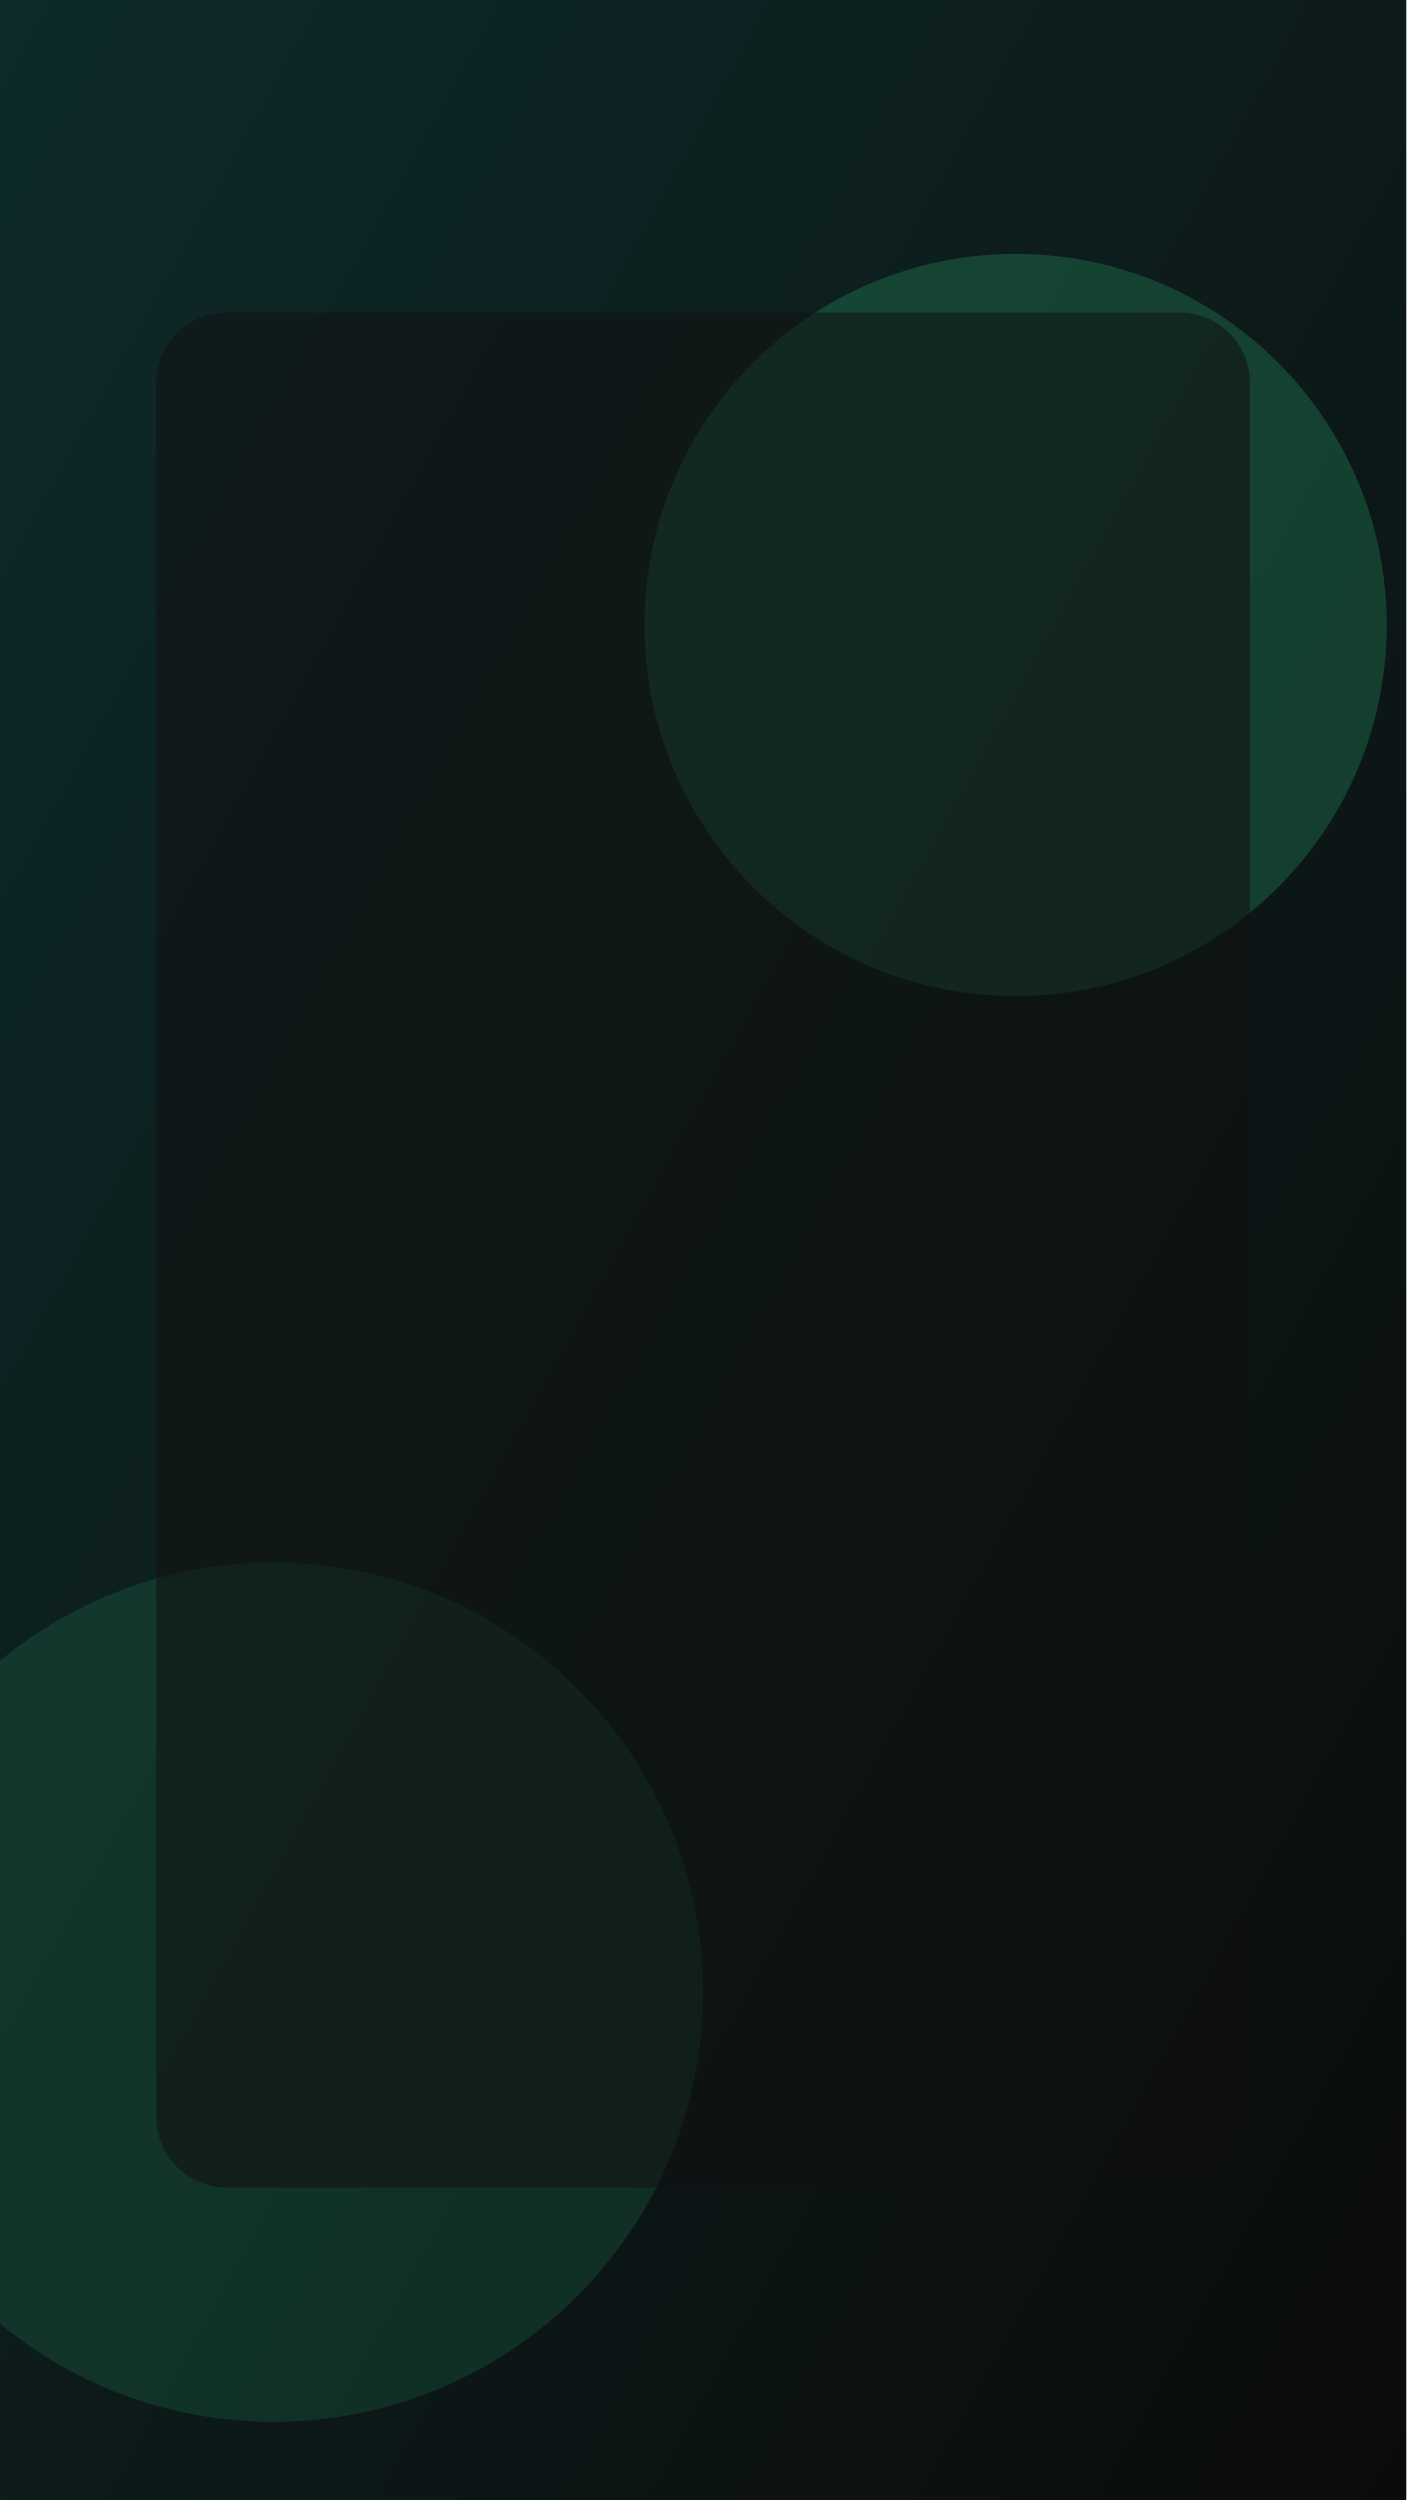
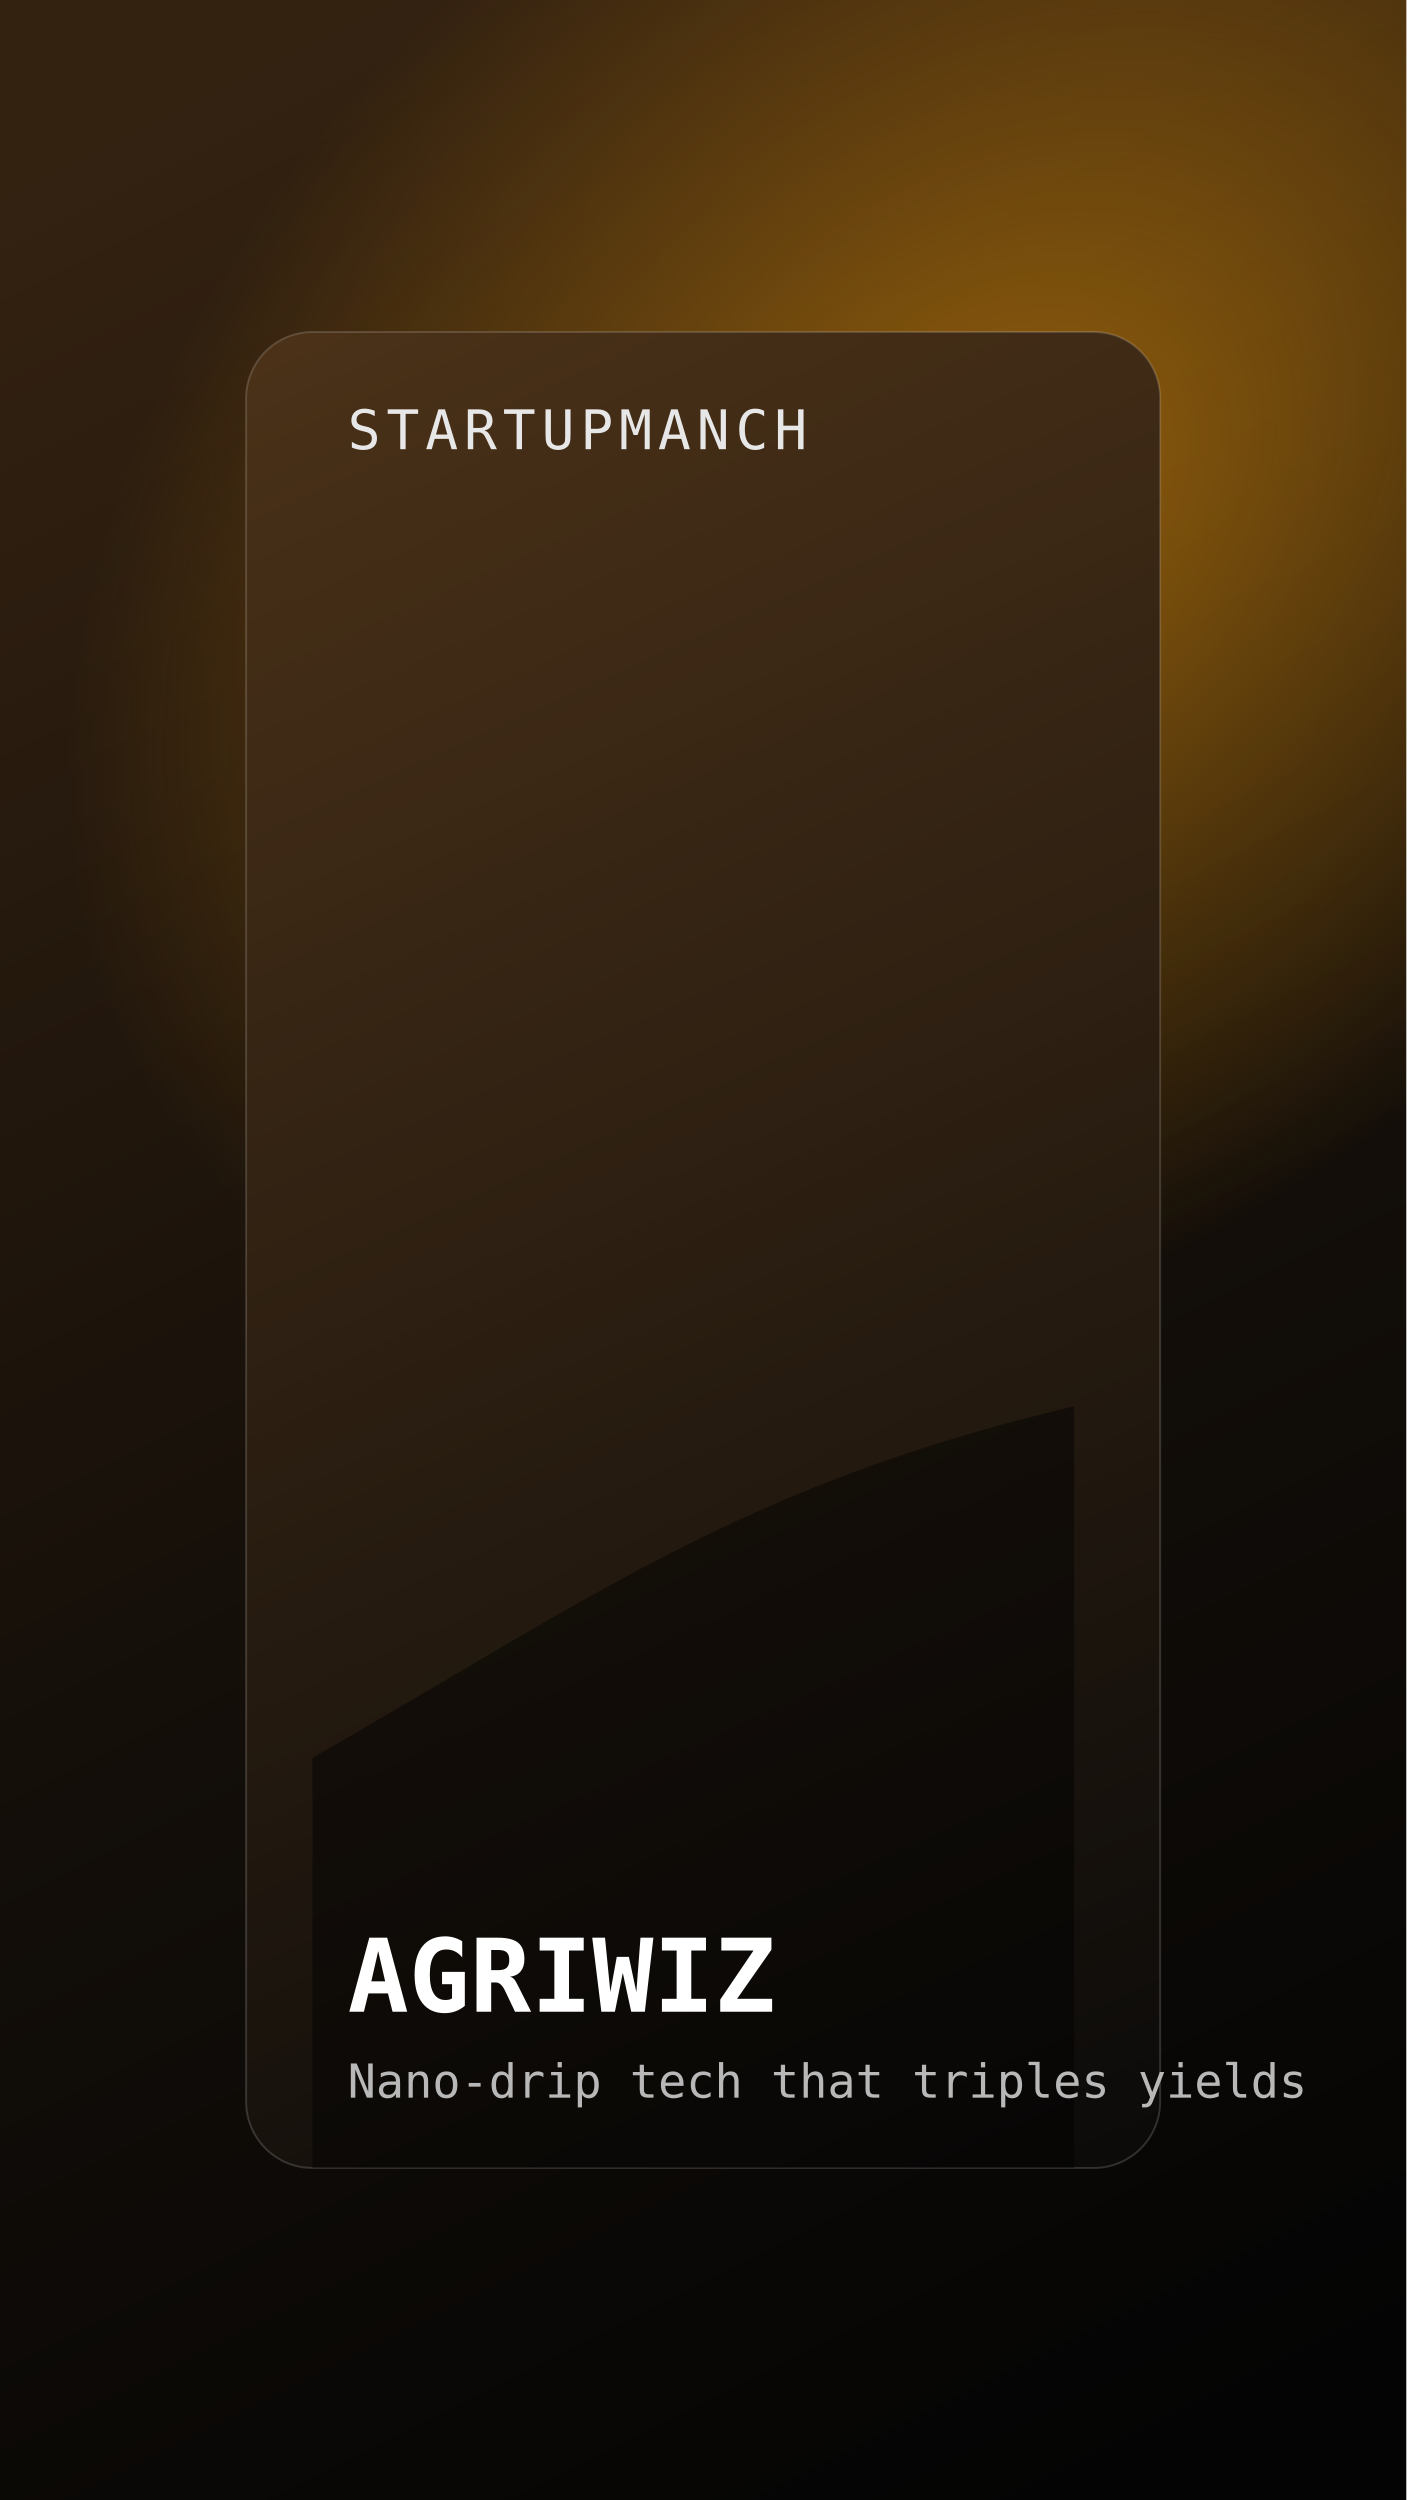
- <svg xmlns="http://www.w3.org/2000/svg" width="720" height="1280" viewBox="0 0 720 1280">
+ <svg xmlns="http://www.w3.org/2000/svg" width="720" height="1280" viewBox="0 0 720 1280" fill="none">
  <defs>
-     <linearGradient id="g3" x1="0" x2="1" y1="0" y2="1">
-       <stop offset="0%" stop-color="#0e2a2a" />
-       <stop offset="100%" stop-color="#0b0b0b" />
+     <linearGradient id="bg" x1="60" y1="60" x2="650" y2="1240" gradientUnits="userSpaceOnUse">
+       <stop stop-color="#342211" />
+       <stop offset="0.58" stop-color="#130E09" />
+       <stop offset="1" stop-color="#040404" />
+     </linearGradient>
+     <radialGradient id="light" cx="0" cy="0" r="1" gradientUnits="userSpaceOnUse" gradientTransform="translate(500 260) rotate(140) scale(520 380)">
+       <stop stop-color="#F59E0B" stop-opacity="0.54" />
+       <stop offset="1" stop-color="#F59E0B" stop-opacity="0" />
+     </radialGradient>
+     <linearGradient id="panel" x1="140" y1="180" x2="560" y2="1110" gradientUnits="userSpaceOnUse">
+       <stop stop-color="#4A3118" />
+       <stop offset="1" stop-color="#0C0B0A" />
    </linearGradient>
  </defs>
-   <rect width="720" height="1280" fill="url(#g3)" />
-   <circle cx="520" cy="320" r="190" fill="#2bb673" opacity="0.25" />
-   <circle cx="140" cy="1020" r="220" fill="#2bb673" opacity="0.16" />
-   <rect x="80" y="160" width="560" height="960" rx="36" fill="#111" opacity="0.55" />
+   <rect width="720" height="1280" fill="url(#bg)" />
+   <rect width="720" height="1280" fill="url(#light)" />
+   <rect x="126" y="170" width="468" height="940" rx="34" fill="url(#panel)" stroke="rgba(255,255,255,0.16)" />
+   <path d="M160 900C300 820 380 760 550 720V1110H160V900Z" fill="rgba(0,0,0,0.46)" />
+   <text x="178" y="230" fill="#E7E7E7" font-family="ui-monospace, Menlo, Monaco, Consolas, monospace" font-size="28" letter-spacing="3">STARTUPMANCH</text>
+   <text x="178" y="1030" fill="#FFFFFF" font-family="ui-monospace, Menlo, Monaco, Consolas, monospace" font-size="52" font-weight="700">AGRIWIZ</text>
+   <text x="178" y="1074" fill="#B8B8B8" font-family="ui-monospace, Menlo, Monaco, Consolas, monospace" font-size="24">Nano-drip tech that triples yields</text>
</svg>
